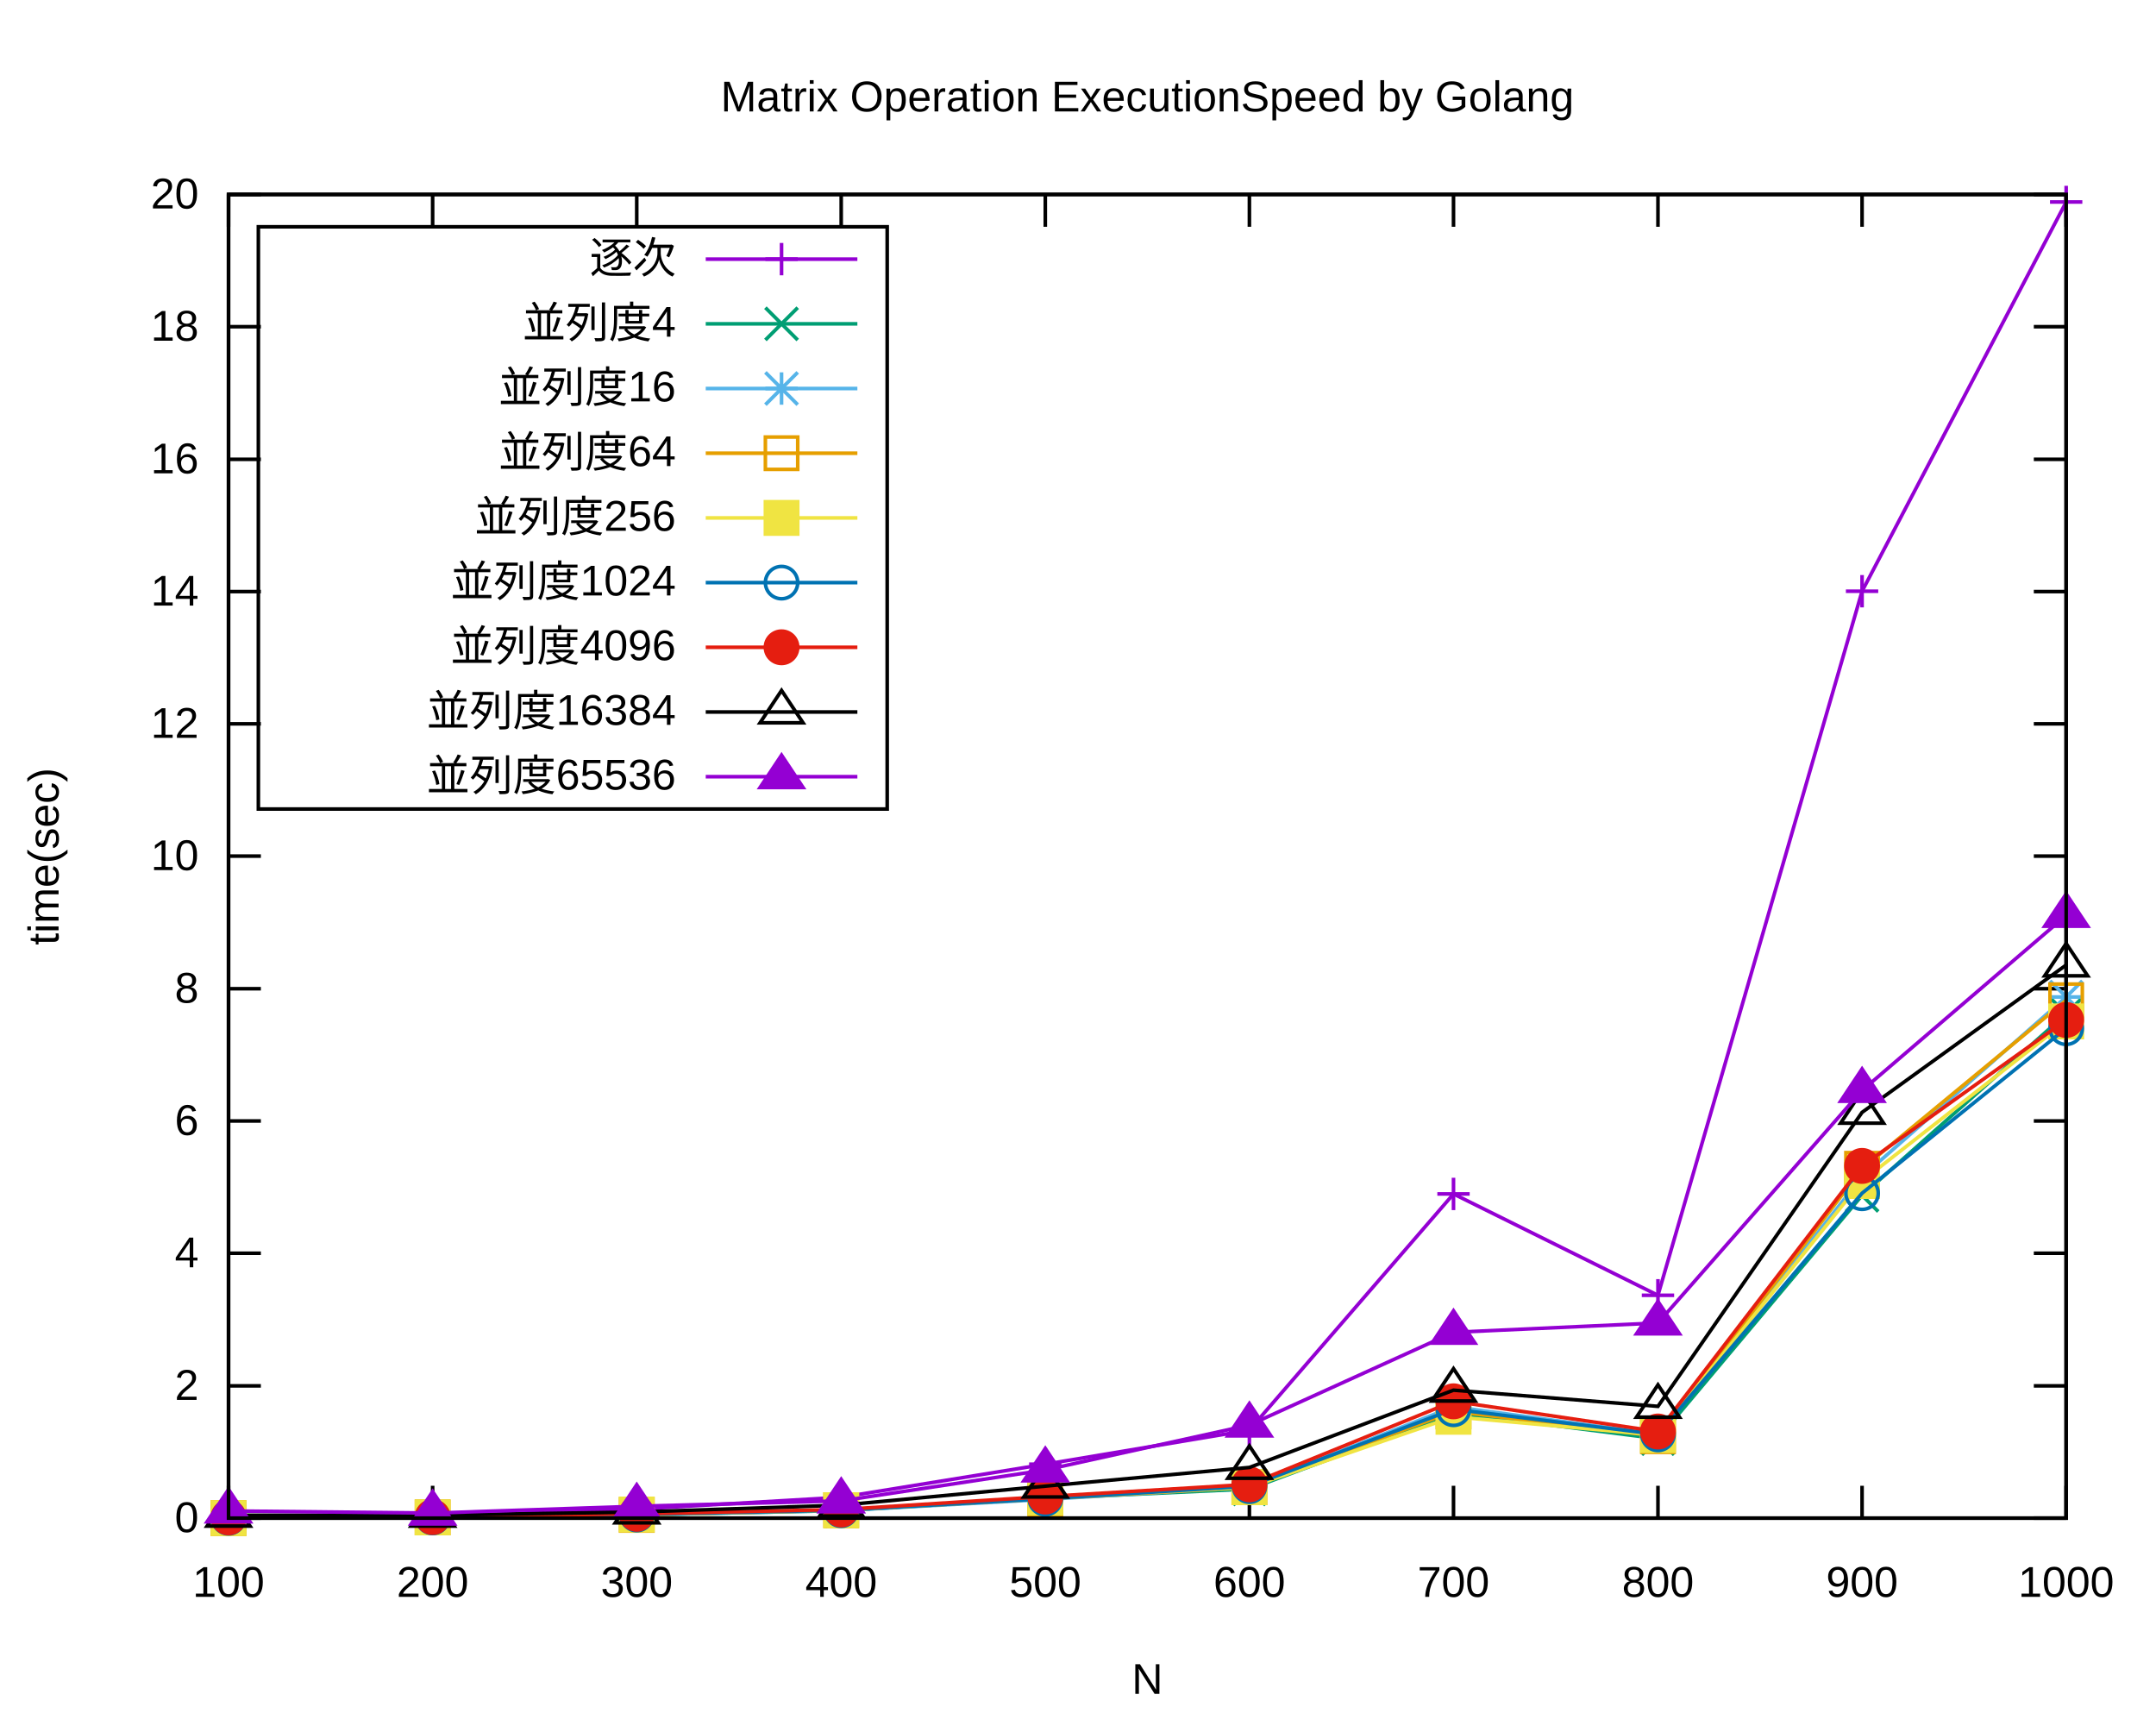
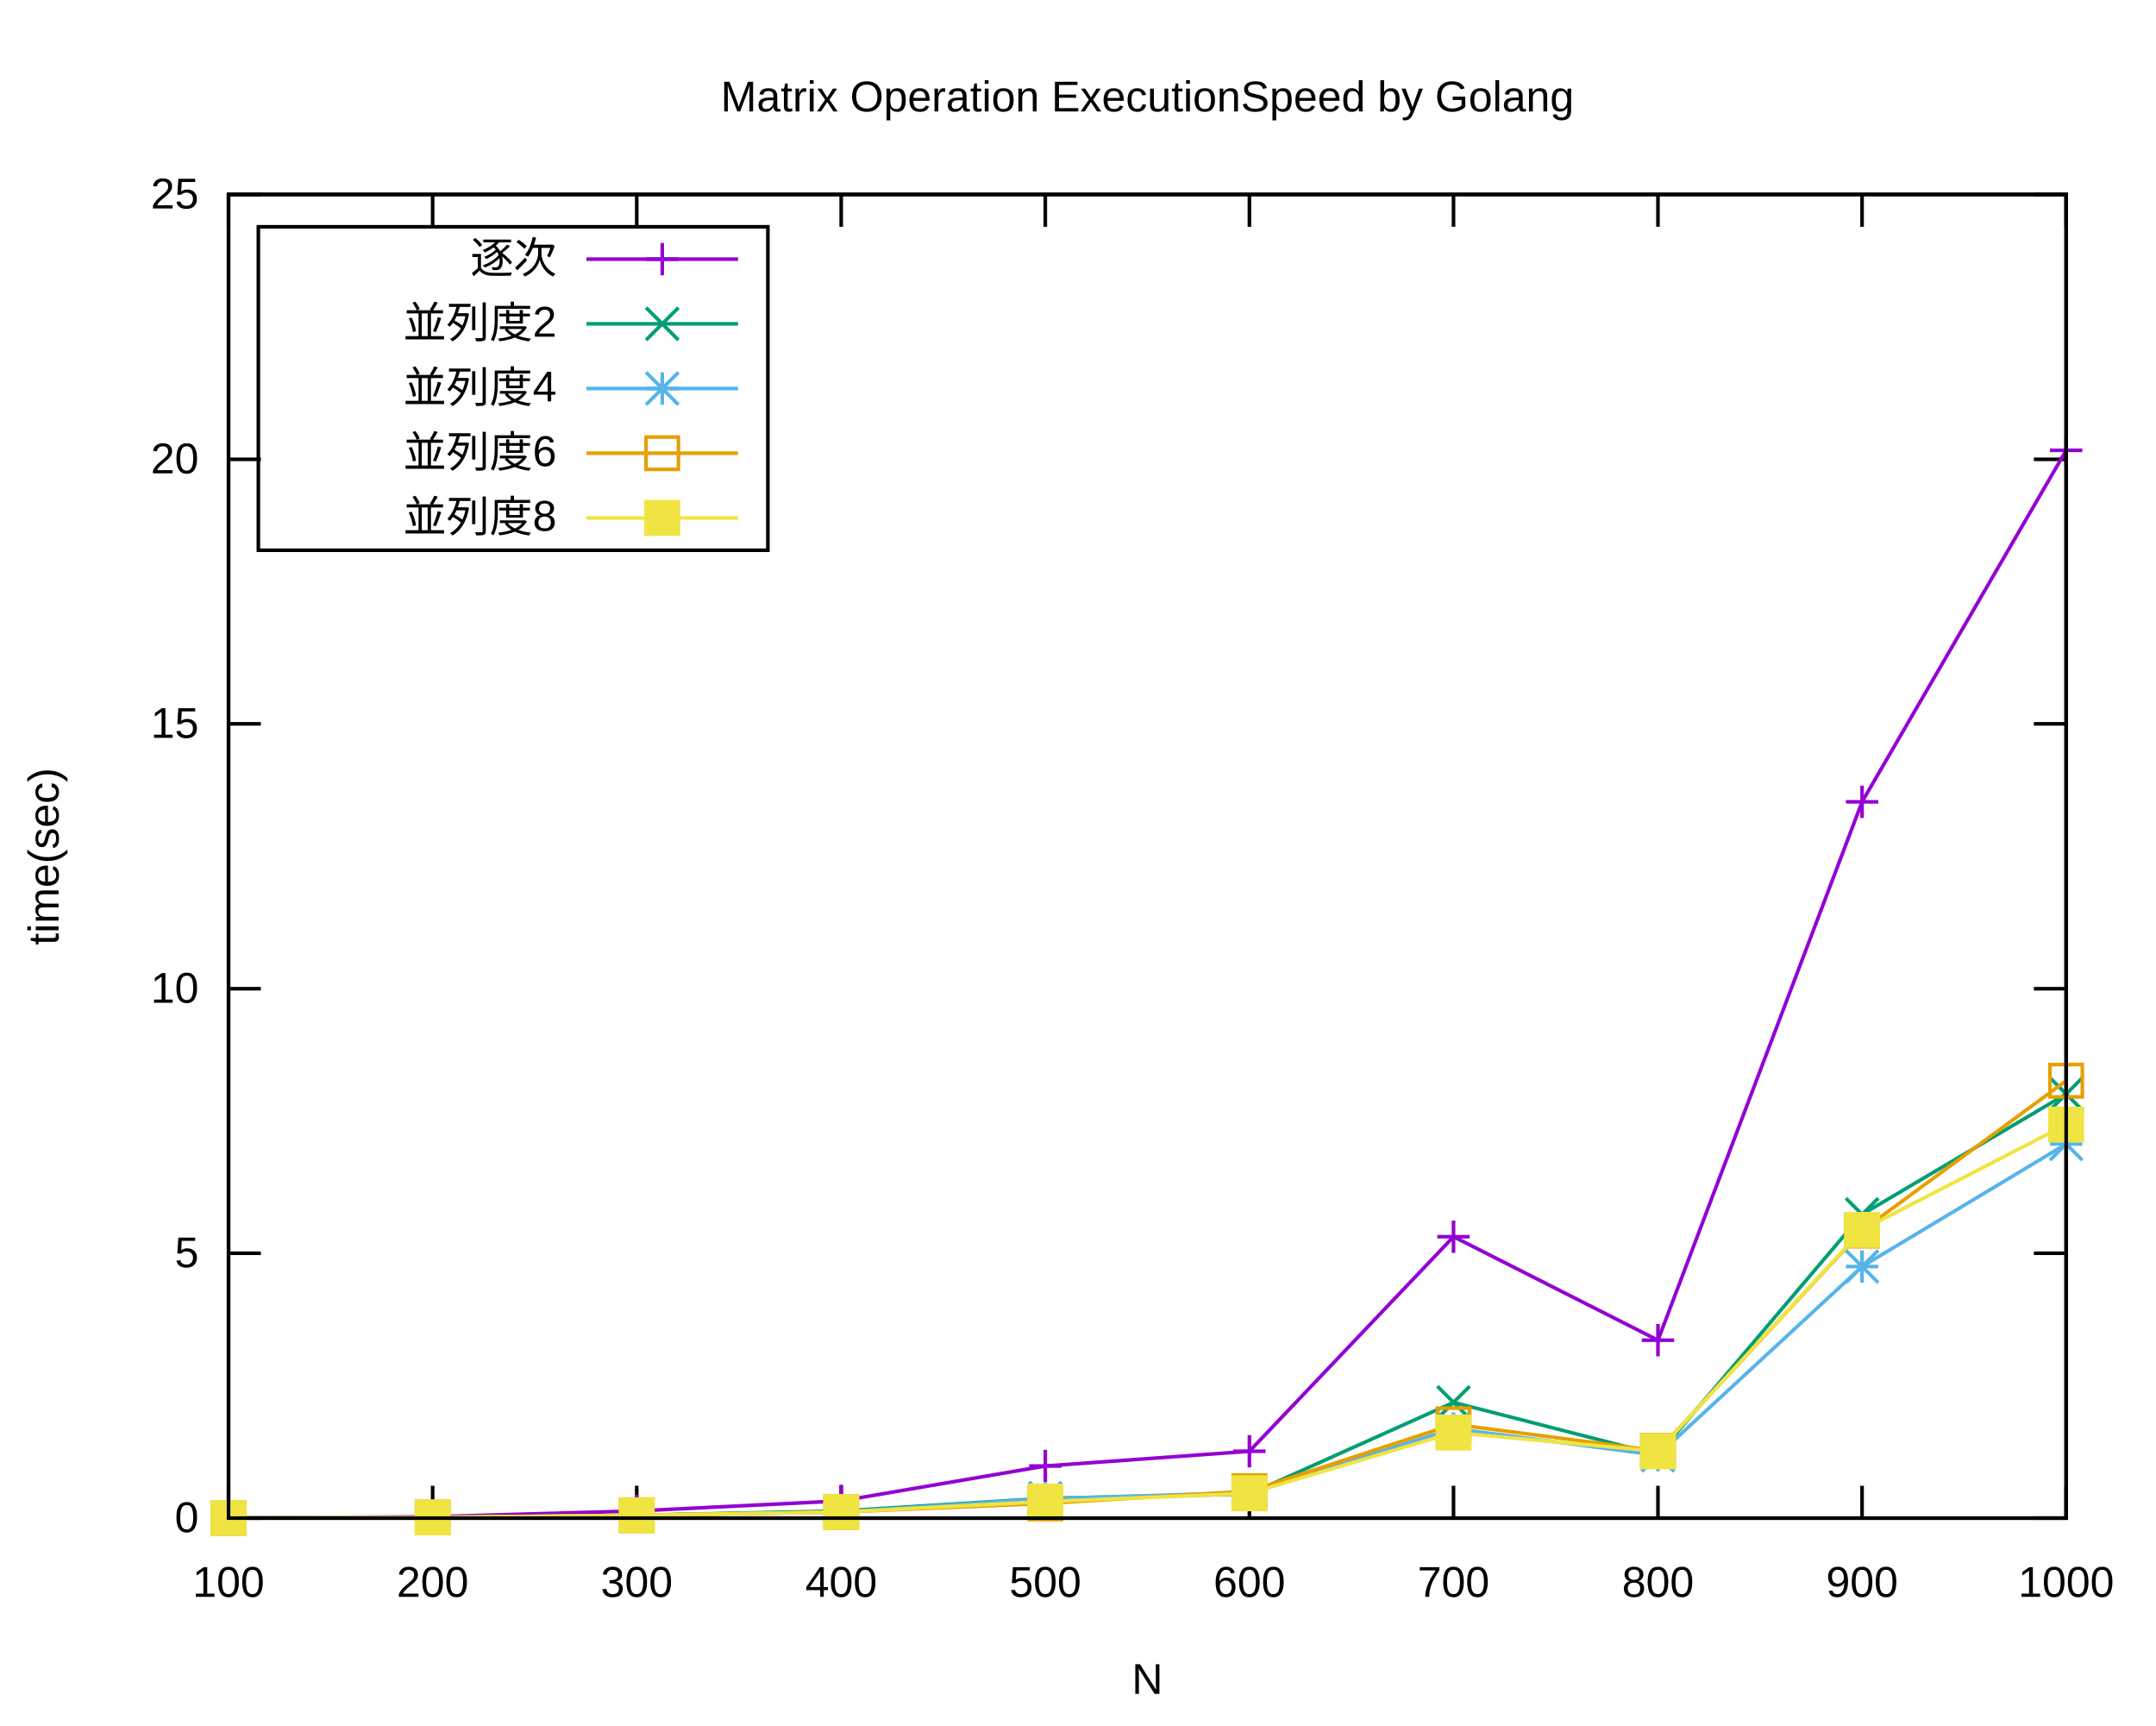
<svg xmlns="http://www.w3.org/2000/svg" xmlns:xlink="http://www.w3.org/1999/xlink" width="600" height="480" viewBox="0 0 600 480">
  <g id="gnuplot_canvas">
    <rect x="0" y="0" width="600" height="480" fill="none" />
    <defs>
      <circle id="gpDot" r="0.5" stroke-width="0.5" />
      <path id="gpPt0" stroke-width="0.222" stroke="currentColor" d="M-1,0 h2 M0,-1 v2" />
      <path id="gpPt1" stroke-width="0.222" stroke="currentColor" d="M-1,-1 L1,1 M1,-1 L-1,1" />
      <path id="gpPt2" stroke-width="0.222" stroke="currentColor" d="M-1,0 L1,0 M0,-1 L0,1 M-1,-1 L1,1 M-1,1 L1,-1" />
      <rect id="gpPt3" stroke-width="0.222" stroke="currentColor" x="-1" y="-1" width="2" height="2" />
      <rect id="gpPt4" stroke-width="0.222" stroke="currentColor" fill="currentColor" x="-1" y="-1" width="2" height="2" />
      <circle id="gpPt5" stroke-width="0.222" stroke="currentColor" cx="0" cy="0" r="1" />
      <use xlink:href="#gpPt5" id="gpPt6" fill="currentColor" stroke="none" />
      <path id="gpPt7" stroke-width="0.222" stroke="currentColor" d="M0,-1.33 L-1.33,0.67 L1.33,0.67 z" />
      <use xlink:href="#gpPt7" id="gpPt8" fill="currentColor" stroke="none" />
      <use xlink:href="#gpPt7" id="gpPt9" stroke="currentColor" transform="rotate(180)" />
      <use xlink:href="#gpPt9" id="gpPt10" fill="currentColor" stroke="none" />
      <use xlink:href="#gpPt3" id="gpPt11" stroke="currentColor" transform="rotate(45)" />
      <use xlink:href="#gpPt11" id="gpPt12" fill="currentColor" stroke="none" />
      <path id="gpPt13" stroke-width="0.222" stroke="currentColor" d="M0,1.330 L1.265,0.411 L0.782,-1.067 L-0.782,-1.076 L-1.265,0.411 z" />
      <use xlink:href="#gpPt13" id="gpPt14" fill="currentColor" stroke="none" />
      <filter id="textbox" filterUnits="objectBoundingBox" x="0" y="0" height="1" width="1">
        <feFlood flood-color="white" flood-opacity="1" result="bgnd" />
        <feComposite in="SourceGraphic" in2="bgnd" operator="atop" />
      </filter>
      <filter id="greybox" filterUnits="objectBoundingBox" x="0" y="0" height="1" width="1">
        <feFlood flood-color="lightgrey" flood-opacity="1" result="grey" />
        <feComposite in="SourceGraphic" in2="grey" operator="atop" />
      </filter>
    </defs>
    <g fill="none" color="white" stroke="currentColor" stroke-width="1.00" stroke-linecap="butt" stroke-linejoin="miter">
</g>
    <g fill="none" color="black" stroke="currentColor" stroke-width="1.00" stroke-linecap="butt" stroke-linejoin="miter">
      <path stroke="black" d="M63.6,422.4 L72.6,422.4 M575.0,422.4 L566.0,422.4  " />
      <g transform="translate(55.3,426.3)" stroke="none" fill="black" font-family="Arial" font-size="12.00" text-anchor="end">
        <text>
          <tspan font-family="Arial"> 0</tspan>
        </text>
      </g>
    </g>
    <g fill="none" color="black" stroke="currentColor" stroke-width="1.00" stroke-linecap="butt" stroke-linejoin="miter">
-       <path stroke="black" d="M63.6,385.6 L72.6,385.6 M575.0,385.6 L566.0,385.6  " />
-       <g transform="translate(55.3,389.5)" stroke="none" fill="black" font-family="Arial" font-size="12.00" text-anchor="end">
-         <text>
-           <tspan font-family="Arial"> 2</tspan>
-         </text>
-       </g>
-     </g>
-     <g fill="none" color="black" stroke="currentColor" stroke-width="1.00" stroke-linecap="butt" stroke-linejoin="miter">
      <path stroke="black" d="M63.6,348.7 L72.6,348.7 M575.0,348.7 L566.0,348.7  " />
      <g transform="translate(55.3,352.6)" stroke="none" fill="black" font-family="Arial" font-size="12.00" text-anchor="end">
        <text>
-           <tspan font-family="Arial"> 4</tspan>
-         </text>
-       </g>
-     </g>
-     <g fill="none" color="black" stroke="currentColor" stroke-width="1.00" stroke-linecap="butt" stroke-linejoin="miter">
-       <path stroke="black" d="M63.6,311.9 L72.6,311.9 M575.0,311.9 L566.0,311.9  " />
-       <g transform="translate(55.3,315.8)" stroke="none" fill="black" font-family="Arial" font-size="12.00" text-anchor="end">
-         <text>
-           <tspan font-family="Arial"> 6</tspan>
+           <tspan font-family="Arial"> 5</tspan>
        </text>
      </g>
    </g>
    <g fill="none" color="black" stroke="currentColor" stroke-width="1.00" stroke-linecap="butt" stroke-linejoin="miter">
      <path stroke="black" d="M63.6,275.1 L72.6,275.1 M575.0,275.1 L566.0,275.1  " />
      <g transform="translate(55.3,279.0)" stroke="none" fill="black" font-family="Arial" font-size="12.00" text-anchor="end">
        <text>
-           <tspan font-family="Arial"> 8</tspan>
-         </text>
-       </g>
-     </g>
-     <g fill="none" color="black" stroke="currentColor" stroke-width="1.00" stroke-linecap="butt" stroke-linejoin="miter">
-       <path stroke="black" d="M63.6,238.2 L72.6,238.2 M575.0,238.2 L566.0,238.2  " />
-       <g transform="translate(55.3,242.1)" stroke="none" fill="black" font-family="Arial" font-size="12.00" text-anchor="end">
-         <text>
          <tspan font-family="Arial"> 10</tspan>
        </text>
      </g>
    </g>
    <g fill="none" color="black" stroke="currentColor" stroke-width="1.00" stroke-linecap="butt" stroke-linejoin="miter">
      <path stroke="black" d="M63.6,201.4 L72.6,201.4 M575.0,201.4 L566.0,201.4  " />
      <g transform="translate(55.3,205.3)" stroke="none" fill="black" font-family="Arial" font-size="12.00" text-anchor="end">
        <text>
-           <tspan font-family="Arial"> 12</tspan>
-         </text>
-       </g>
-     </g>
-     <g fill="none" color="black" stroke="currentColor" stroke-width="1.00" stroke-linecap="butt" stroke-linejoin="miter">
-       <path stroke="black" d="M63.6,164.6 L72.6,164.6 M575.0,164.6 L566.0,164.6  " />
-       <g transform="translate(55.3,168.5)" stroke="none" fill="black" font-family="Arial" font-size="12.00" text-anchor="end">
-         <text>
-           <tspan font-family="Arial"> 14</tspan>
+           <tspan font-family="Arial"> 15</tspan>
        </text>
      </g>
    </g>
    <g fill="none" color="black" stroke="currentColor" stroke-width="1.00" stroke-linecap="butt" stroke-linejoin="miter">
      <path stroke="black" d="M63.6,127.8 L72.6,127.8 M575.0,127.8 L566.0,127.8  " />
      <g transform="translate(55.3,131.7)" stroke="none" fill="black" font-family="Arial" font-size="12.00" text-anchor="end">
        <text>
-           <tspan font-family="Arial"> 16</tspan>
-         </text>
-       </g>
-     </g>
-     <g fill="none" color="black" stroke="currentColor" stroke-width="1.00" stroke-linecap="butt" stroke-linejoin="miter">
-       <path stroke="black" d="M63.6,90.9 L72.6,90.9 M575.0,90.9 L566.0,90.9  " />
-       <g transform="translate(55.3,94.8)" stroke="none" fill="black" font-family="Arial" font-size="12.00" text-anchor="end">
-         <text>
-           <tspan font-family="Arial"> 18</tspan>
+           <tspan font-family="Arial"> 20</tspan>
        </text>
      </g>
    </g>
    <g fill="none" color="black" stroke="currentColor" stroke-width="1.00" stroke-linecap="butt" stroke-linejoin="miter">
      <path stroke="black" d="M63.6,54.1 L72.6,54.1 M575.0,54.1 L566.0,54.1  " />
      <g transform="translate(55.3,58.0)" stroke="none" fill="black" font-family="Arial" font-size="12.00" text-anchor="end">
        <text>
-           <tspan font-family="Arial"> 20</tspan>
+           <tspan font-family="Arial"> 25</tspan>
        </text>
      </g>
    </g>
    <g fill="none" color="black" stroke="currentColor" stroke-width="1.00" stroke-linecap="butt" stroke-linejoin="miter">
      <path stroke="black" d="M63.6,422.4 L63.6,413.4 M63.6,54.1 L63.6,63.1  " />
      <g transform="translate(63.6,444.3)" stroke="none" fill="black" font-family="Arial" font-size="12.00" text-anchor="middle">
        <text>
          <tspan font-family="Arial"> 100</tspan>
        </text>
      </g>
    </g>
    <g fill="none" color="black" stroke="currentColor" stroke-width="1.00" stroke-linecap="butt" stroke-linejoin="miter">
      <path stroke="black" d="M120.4,422.4 L120.4,413.4 M120.4,54.1 L120.4,63.1  " />
      <g transform="translate(120.4,444.3)" stroke="none" fill="black" font-family="Arial" font-size="12.00" text-anchor="middle">
        <text>
          <tspan font-family="Arial"> 200</tspan>
        </text>
      </g>
    </g>
    <g fill="none" color="black" stroke="currentColor" stroke-width="1.00" stroke-linecap="butt" stroke-linejoin="miter">
      <path stroke="black" d="M177.2,422.4 L177.2,413.4 M177.2,54.1 L177.2,63.1  " />
      <g transform="translate(177.2,444.3)" stroke="none" fill="black" font-family="Arial" font-size="12.00" text-anchor="middle">
        <text>
          <tspan font-family="Arial"> 300</tspan>
        </text>
      </g>
    </g>
    <g fill="none" color="black" stroke="currentColor" stroke-width="1.00" stroke-linecap="butt" stroke-linejoin="miter">
      <path stroke="black" d="M234.1,422.4 L234.1,413.4 M234.1,54.1 L234.1,63.1  " />
      <g transform="translate(234.1,444.3)" stroke="none" fill="black" font-family="Arial" font-size="12.00" text-anchor="middle">
        <text>
          <tspan font-family="Arial"> 400</tspan>
        </text>
      </g>
    </g>
    <g fill="none" color="black" stroke="currentColor" stroke-width="1.00" stroke-linecap="butt" stroke-linejoin="miter">
      <path stroke="black" d="M290.9,422.4 L290.9,413.4 M290.9,54.1 L290.9,63.1  " />
      <g transform="translate(290.9,444.3)" stroke="none" fill="black" font-family="Arial" font-size="12.00" text-anchor="middle">
        <text>
          <tspan font-family="Arial"> 500</tspan>
        </text>
      </g>
    </g>
    <g fill="none" color="black" stroke="currentColor" stroke-width="1.00" stroke-linecap="butt" stroke-linejoin="miter">
      <path stroke="black" d="M347.7,422.4 L347.7,413.4 M347.7,54.1 L347.7,63.1  " />
      <g transform="translate(347.7,444.3)" stroke="none" fill="black" font-family="Arial" font-size="12.00" text-anchor="middle">
        <text>
          <tspan font-family="Arial"> 600</tspan>
        </text>
      </g>
    </g>
    <g fill="none" color="black" stroke="currentColor" stroke-width="1.00" stroke-linecap="butt" stroke-linejoin="miter">
      <path stroke="black" d="M404.5,422.4 L404.5,413.4 M404.5,54.1 L404.5,63.1  " />
      <g transform="translate(404.5,444.3)" stroke="none" fill="black" font-family="Arial" font-size="12.00" text-anchor="middle">
        <text>
          <tspan font-family="Arial"> 700</tspan>
        </text>
      </g>
    </g>
    <g fill="none" color="black" stroke="currentColor" stroke-width="1.00" stroke-linecap="butt" stroke-linejoin="miter">
      <path stroke="black" d="M461.4,422.4 L461.4,413.4 M461.4,54.1 L461.4,63.1  " />
      <g transform="translate(461.4,444.3)" stroke="none" fill="black" font-family="Arial" font-size="12.00" text-anchor="middle">
        <text>
          <tspan font-family="Arial"> 800</tspan>
        </text>
      </g>
    </g>
    <g fill="none" color="black" stroke="currentColor" stroke-width="1.00" stroke-linecap="butt" stroke-linejoin="miter">
      <path stroke="black" d="M518.2,422.4 L518.2,413.4 M518.2,54.1 L518.2,63.1  " />
      <g transform="translate(518.2,444.3)" stroke="none" fill="black" font-family="Arial" font-size="12.00" text-anchor="middle">
        <text>
          <tspan font-family="Arial"> 900</tspan>
        </text>
      </g>
    </g>
    <g fill="none" color="black" stroke="currentColor" stroke-width="1.00" stroke-linecap="butt" stroke-linejoin="miter">
      <path stroke="black" d="M575.0,422.4 L575.0,413.4 M575.0,54.1 L575.0,63.1  " />
      <g transform="translate(575.0,444.3)" stroke="none" fill="black" font-family="Arial" font-size="12.00" text-anchor="middle">
        <text>
          <tspan font-family="Arial"> 1000</tspan>
        </text>
      </g>
    </g>
    <g fill="none" color="black" stroke="currentColor" stroke-width="1.00" stroke-linecap="butt" stroke-linejoin="miter">
</g>
    <g fill="none" color="black" stroke="currentColor" stroke-width="1.00" stroke-linecap="butt" stroke-linejoin="miter">
      <path stroke="black" d="M63.6,54.1 L63.6,422.4 L575.0,422.4 L575.0,54.1 L63.6,54.1 Z  " />
    </g>
    <g fill="none" color="black" stroke="currentColor" stroke-width="1.00" stroke-linecap="butt" stroke-linejoin="miter">
      <g transform="translate(16.3,238.3) rotate(270)" stroke="none" fill="black" font-family="Arial" font-size="12.00" text-anchor="middle">
        <text>
          <tspan font-family="Arial">time(sec)</tspan>
        </text>
      </g>
    </g>
    <g fill="none" color="black" stroke="currentColor" stroke-width="1.00" stroke-linecap="butt" stroke-linejoin="miter">
      <g transform="translate(319.3,471.3)" stroke="none" fill="black" font-family="Arial" font-size="12.00" text-anchor="middle">
        <text>
          <tspan font-family="Arial">N</tspan>
        </text>
      </g>
    </g>
    <g fill="none" color="black" stroke="currentColor" stroke-width="1.00" stroke-linecap="butt" stroke-linejoin="miter">
      <g transform="translate(319.3,31.0)" stroke="none" fill="black" font-family="Arial" font-size="12.00" text-anchor="middle">
        <text>
          <tspan font-family="Arial">Matrix Operation ExecutionSpeed by Golang</tspan>
        </text>
      </g>
    </g>
    <g fill="none" color="black" stroke="currentColor" stroke-width="1.00" stroke-linecap="butt" stroke-linejoin="miter">
-       <path stroke="black" d="M71.9,225.1 L71.9,63.1 L246.9,63.1 L246.9,225.1 L71.9,225.1 Z  " />
+       <path stroke="black" d="M71.9,153.1 L71.9,63.1 L213.7,63.1 L213.7,153.1 L71.9,153.1 Z  " />
    </g>
    <g id="gnuplot_plot_1">
      <g fill="none" color="black" stroke="currentColor" stroke-width="1.00" stroke-linecap="butt" stroke-linejoin="miter">
-         <g transform="translate(188.1,76.0)" stroke="none" fill="black" font-family="Arial" font-size="12.00" text-anchor="end">
+         <g transform="translate(154.9,76.0)" stroke="none" fill="black" font-family="Arial" font-size="12.00" text-anchor="end">
          <text>
            <tspan font-family="Arial">逐次</tspan>
          </text>
        </g>
      </g>
      <g fill="none" color="black" stroke="currentColor" stroke-width="1.00" stroke-linecap="butt" stroke-linejoin="miter">
-         <path stroke="rgb(148,   0, 211)" d="M196.4,72.1 L238.6,72.1 M63.6,422.3 L120.4,421.9 L177.2,419.9 L234.1,416.6 L290.9,407.4 L347.7,397.9   L404.5,332.2 L461.4,360.4 L518.2,164.5 L575.0,56.2  " />
-         <use xlink:href="#gpPt0" transform="translate(63.6,422.3) scale(4.50)" color="rgb(148,   0, 211)" />
-         <use xlink:href="#gpPt0" transform="translate(120.4,421.9) scale(4.50)" color="rgb(148,   0, 211)" />
-         <use xlink:href="#gpPt0" transform="translate(177.2,419.9) scale(4.50)" color="rgb(148,   0, 211)" />
-         <use xlink:href="#gpPt0" transform="translate(234.1,416.6) scale(4.50)" color="rgb(148,   0, 211)" />
-         <use xlink:href="#gpPt0" transform="translate(290.9,407.4) scale(4.50)" color="rgb(148,   0, 211)" />
-         <use xlink:href="#gpPt0" transform="translate(347.7,397.9) scale(4.50)" color="rgb(148,   0, 211)" />
-         <use xlink:href="#gpPt0" transform="translate(404.5,332.2) scale(4.50)" color="rgb(148,   0, 211)" />
-         <use xlink:href="#gpPt0" transform="translate(461.4,360.4) scale(4.50)" color="rgb(148,   0, 211)" />
-         <use xlink:href="#gpPt0" transform="translate(518.2,164.5) scale(4.50)" color="rgb(148,   0, 211)" />
-         <use xlink:href="#gpPt0" transform="translate(575.0,56.2) scale(4.50)" color="rgb(148,   0, 211)" />
-         <use xlink:href="#gpPt0" transform="translate(217.5,72.1) scale(4.50)" color="rgb(148,   0, 211)" />
+         <path stroke="rgb(148,   0, 211)" d="M163.2,72.1 L205.4,72.1 M63.6,422.4 L120.4,422.0 L177.2,420.4 L234.1,417.6 L290.9,407.9 L347.7,403.8   L404.5,344.1 L461.4,372.9 L518.2,223.1 L575.0,125.3  " />
+         <use xlink:href="#gpPt0" transform="translate(63.6,422.4) scale(4.50)" color="rgb(148,   0, 211)" />
+         <use xlink:href="#gpPt0" transform="translate(120.4,422.0) scale(4.50)" color="rgb(148,   0, 211)" />
+         <use xlink:href="#gpPt0" transform="translate(177.2,420.4) scale(4.50)" color="rgb(148,   0, 211)" />
+         <use xlink:href="#gpPt0" transform="translate(234.1,417.6) scale(4.50)" color="rgb(148,   0, 211)" />
+         <use xlink:href="#gpPt0" transform="translate(290.9,407.9) scale(4.50)" color="rgb(148,   0, 211)" />
+         <use xlink:href="#gpPt0" transform="translate(347.7,403.8) scale(4.50)" color="rgb(148,   0, 211)" />
+         <use xlink:href="#gpPt0" transform="translate(404.5,344.1) scale(4.50)" color="rgb(148,   0, 211)" />
+         <use xlink:href="#gpPt0" transform="translate(461.4,372.9) scale(4.50)" color="rgb(148,   0, 211)" />
+         <use xlink:href="#gpPt0" transform="translate(518.2,223.1) scale(4.50)" color="rgb(148,   0, 211)" />
+         <use xlink:href="#gpPt0" transform="translate(575.0,125.3) scale(4.50)" color="rgb(148,   0, 211)" />
+         <use xlink:href="#gpPt0" transform="translate(184.3,72.1) scale(4.50)" color="rgb(148,   0, 211)" />
      </g>
    </g>
    <g id="gnuplot_plot_2">
      <g fill="none" color="black" stroke="currentColor" stroke-width="1.00" stroke-linecap="butt" stroke-linejoin="miter">
-         <g transform="translate(188.1,94.0)" stroke="none" fill="black" font-family="Arial" font-size="12.00" text-anchor="end">
-           <text>
-             <tspan font-family="Arial">並列度4</tspan>
-           </text>
-         </g>
-       </g>
-       <g fill="none" color="black" stroke="currentColor" stroke-width="1.00" stroke-linecap="butt" stroke-linejoin="miter">
-         <path stroke="rgb(  0, 158, 115)" d="M196.4,90.1 L238.6,90.1 M63.6,422.4 L120.4,422.2 L177.2,421.5 L234.1,420.3 L290.9,416.9 L347.7,414.3   L404.5,393.1 L461.4,400.3 L518.2,332.6 L575.0,282.1  " />
+         <g transform="translate(154.9,94.0)" stroke="none" fill="black" font-family="Arial" font-size="12.00" text-anchor="end">
+           <text>
+             <tspan font-family="Arial">並列度2</tspan>
+           </text>
+         </g>
+       </g>
+       <g fill="none" color="black" stroke="currentColor" stroke-width="1.00" stroke-linecap="butt" stroke-linejoin="miter">
+         <path stroke="rgb(  0, 158, 115)" d="M163.2,90.1 L205.4,90.1 M63.6,422.4 L120.4,422.2 L177.2,421.6 L234.1,420.4 L290.9,416.9 L347.7,415.7   L404.5,390.2 L461.4,404.8 L518.2,337.9 L575.0,304.4  " />
        <use xlink:href="#gpPt1" transform="translate(63.6,422.4) scale(4.50)" color="rgb(  0, 158, 115)" />
        <use xlink:href="#gpPt1" transform="translate(120.4,422.2) scale(4.50)" color="rgb(  0, 158, 115)" />
-         <use xlink:href="#gpPt1" transform="translate(177.2,421.5) scale(4.50)" color="rgb(  0, 158, 115)" />
-         <use xlink:href="#gpPt1" transform="translate(234.1,420.3) scale(4.50)" color="rgb(  0, 158, 115)" />
+         <use xlink:href="#gpPt1" transform="translate(177.2,421.6) scale(4.50)" color="rgb(  0, 158, 115)" />
+         <use xlink:href="#gpPt1" transform="translate(234.1,420.4) scale(4.50)" color="rgb(  0, 158, 115)" />
        <use xlink:href="#gpPt1" transform="translate(290.9,416.9) scale(4.50)" color="rgb(  0, 158, 115)" />
-         <use xlink:href="#gpPt1" transform="translate(347.7,414.3) scale(4.50)" color="rgb(  0, 158, 115)" />
-         <use xlink:href="#gpPt1" transform="translate(404.5,393.1) scale(4.50)" color="rgb(  0, 158, 115)" />
-         <use xlink:href="#gpPt1" transform="translate(461.4,400.3) scale(4.50)" color="rgb(  0, 158, 115)" />
-         <use xlink:href="#gpPt1" transform="translate(518.2,332.6) scale(4.50)" color="rgb(  0, 158, 115)" />
-         <use xlink:href="#gpPt1" transform="translate(575.0,282.1) scale(4.50)" color="rgb(  0, 158, 115)" />
-         <use xlink:href="#gpPt1" transform="translate(217.5,90.1) scale(4.50)" color="rgb(  0, 158, 115)" />
+         <use xlink:href="#gpPt1" transform="translate(347.7,415.7) scale(4.50)" color="rgb(  0, 158, 115)" />
+         <use xlink:href="#gpPt1" transform="translate(404.5,390.2) scale(4.50)" color="rgb(  0, 158, 115)" />
+         <use xlink:href="#gpPt1" transform="translate(461.4,404.8) scale(4.50)" color="rgb(  0, 158, 115)" />
+         <use xlink:href="#gpPt1" transform="translate(518.2,337.9) scale(4.50)" color="rgb(  0, 158, 115)" />
+         <use xlink:href="#gpPt1" transform="translate(575.0,304.4) scale(4.50)" color="rgb(  0, 158, 115)" />
+         <use xlink:href="#gpPt1" transform="translate(184.3,90.1) scale(4.50)" color="rgb(  0, 158, 115)" />
      </g>
    </g>
    <g id="gnuplot_plot_3">
      <g fill="none" color="black" stroke="currentColor" stroke-width="1.00" stroke-linecap="butt" stroke-linejoin="miter">
-         <g transform="translate(188.1,112.0)" stroke="none" fill="black" font-family="Arial" font-size="12.00" text-anchor="end">
-           <text>
-             <tspan font-family="Arial">並列度16</tspan>
-           </text>
-         </g>
-       </g>
-       <g fill="none" color="black" stroke="currentColor" stroke-width="1.00" stroke-linecap="butt" stroke-linejoin="miter">
-         <path stroke="rgb( 86, 180, 233)" d="M196.4,108.1 L238.6,108.1 M63.6,422.4 L120.4,422.2 L177.2,421.5 L234.1,420.3 L290.9,417.2 L347.7,413.7   L404.5,391.4 L461.4,399.1 L518.2,327.4 L575.0,277.4  " />
+         <g transform="translate(154.9,112.0)" stroke="none" fill="black" font-family="Arial" font-size="12.00" text-anchor="end">
+           <text>
+             <tspan font-family="Arial">並列度4</tspan>
+           </text>
+         </g>
+       </g>
+       <g fill="none" color="black" stroke="currentColor" stroke-width="1.00" stroke-linecap="butt" stroke-linejoin="miter">
+         <path stroke="rgb( 86, 180, 233)" d="M163.2,108.1 L205.4,108.1 M63.6,422.4 L120.4,422.2 L177.2,421.6 L234.1,420.7 L290.9,417.0 L347.7,415.3   L404.5,397.5 L461.4,404.9 L518.2,352.4 L575.0,318.3  " />
        <use xlink:href="#gpPt2" transform="translate(63.6,422.4) scale(4.50)" color="rgb( 86, 180, 233)" />
        <use xlink:href="#gpPt2" transform="translate(120.4,422.2) scale(4.50)" color="rgb( 86, 180, 233)" />
-         <use xlink:href="#gpPt2" transform="translate(177.2,421.5) scale(4.50)" color="rgb( 86, 180, 233)" />
-         <use xlink:href="#gpPt2" transform="translate(234.1,420.3) scale(4.50)" color="rgb( 86, 180, 233)" />
-         <use xlink:href="#gpPt2" transform="translate(290.9,417.2) scale(4.50)" color="rgb( 86, 180, 233)" />
-         <use xlink:href="#gpPt2" transform="translate(347.7,413.7) scale(4.50)" color="rgb( 86, 180, 233)" />
-         <use xlink:href="#gpPt2" transform="translate(404.5,391.4) scale(4.50)" color="rgb( 86, 180, 233)" />
-         <use xlink:href="#gpPt2" transform="translate(461.4,399.1) scale(4.50)" color="rgb( 86, 180, 233)" />
-         <use xlink:href="#gpPt2" transform="translate(518.2,327.4) scale(4.50)" color="rgb( 86, 180, 233)" />
-         <use xlink:href="#gpPt2" transform="translate(575.0,277.4) scale(4.50)" color="rgb( 86, 180, 233)" />
-         <use xlink:href="#gpPt2" transform="translate(217.5,108.1) scale(4.50)" color="rgb( 86, 180, 233)" />
+         <use xlink:href="#gpPt2" transform="translate(177.2,421.6) scale(4.50)" color="rgb( 86, 180, 233)" />
+         <use xlink:href="#gpPt2" transform="translate(234.1,420.7) scale(4.50)" color="rgb( 86, 180, 233)" />
+         <use xlink:href="#gpPt2" transform="translate(290.9,417.0) scale(4.50)" color="rgb( 86, 180, 233)" />
+         <use xlink:href="#gpPt2" transform="translate(347.7,415.3) scale(4.50)" color="rgb( 86, 180, 233)" />
+         <use xlink:href="#gpPt2" transform="translate(404.5,397.5) scale(4.50)" color="rgb( 86, 180, 233)" />
+         <use xlink:href="#gpPt2" transform="translate(461.4,404.9) scale(4.50)" color="rgb( 86, 180, 233)" />
+         <use xlink:href="#gpPt2" transform="translate(518.2,352.4) scale(4.50)" color="rgb( 86, 180, 233)" />
+         <use xlink:href="#gpPt2" transform="translate(575.0,318.3) scale(4.50)" color="rgb( 86, 180, 233)" />
+         <use xlink:href="#gpPt2" transform="translate(184.3,108.1) scale(4.50)" color="rgb( 86, 180, 233)" />
      </g>
    </g>
    <g id="gnuplot_plot_4">
      <g fill="none" color="black" stroke="currentColor" stroke-width="1.00" stroke-linecap="butt" stroke-linejoin="miter">
-         <g transform="translate(188.1,130.0)" stroke="none" fill="black" font-family="Arial" font-size="12.00" text-anchor="end">
-           <text>
-             <tspan font-family="Arial">並列度64</tspan>
-           </text>
-         </g>
-       </g>
-       <g fill="none" color="black" stroke="currentColor" stroke-width="1.00" stroke-linecap="butt" stroke-linejoin="miter">
-         <path stroke="rgb(230, 159,   0)" d="M196.4,126.1 L238.6,126.1 M63.6,422.4 L120.4,422.2 L177.2,421.5 L234.1,420.2 L290.9,417.0 L347.7,413.8   L404.5,392.7 L461.4,399.6 L518.2,325.2 L575.0,278.3  " />
+         <g transform="translate(154.9,130.0)" stroke="none" fill="black" font-family="Arial" font-size="12.00" text-anchor="end">
+           <text>
+             <tspan font-family="Arial">並列度6</tspan>
+           </text>
+         </g>
+       </g>
+       <g fill="none" color="black" stroke="currentColor" stroke-width="1.00" stroke-linecap="butt" stroke-linejoin="miter">
+         <path stroke="rgb(230, 159,   0)" d="M163.2,126.1 L205.4,126.1 M63.6,422.4 L120.4,422.2 L177.2,421.6 L234.1,420.7 L290.9,418.3 L347.7,414.9   L404.5,396.3 L461.4,403.7 L518.2,342.4 L575.0,300.7  " />
        <use xlink:href="#gpPt3" transform="translate(63.6,422.4) scale(4.50)" color="rgb(230, 159,   0)" />
        <use xlink:href="#gpPt3" transform="translate(120.4,422.2) scale(4.50)" color="rgb(230, 159,   0)" />
-         <use xlink:href="#gpPt3" transform="translate(177.2,421.5) scale(4.50)" color="rgb(230, 159,   0)" />
-         <use xlink:href="#gpPt3" transform="translate(234.1,420.2) scale(4.50)" color="rgb(230, 159,   0)" />
-         <use xlink:href="#gpPt3" transform="translate(290.9,417.0) scale(4.50)" color="rgb(230, 159,   0)" />
-         <use xlink:href="#gpPt3" transform="translate(347.7,413.8) scale(4.50)" color="rgb(230, 159,   0)" />
-         <use xlink:href="#gpPt3" transform="translate(404.5,392.7) scale(4.50)" color="rgb(230, 159,   0)" />
-         <use xlink:href="#gpPt3" transform="translate(461.4,399.6) scale(4.50)" color="rgb(230, 159,   0)" />
-         <use xlink:href="#gpPt3" transform="translate(518.2,325.2) scale(4.50)" color="rgb(230, 159,   0)" />
-         <use xlink:href="#gpPt3" transform="translate(575.0,278.3) scale(4.50)" color="rgb(230, 159,   0)" />
-         <use xlink:href="#gpPt3" transform="translate(217.5,126.1) scale(4.50)" color="rgb(230, 159,   0)" />
+         <use xlink:href="#gpPt3" transform="translate(177.2,421.6) scale(4.50)" color="rgb(230, 159,   0)" />
+         <use xlink:href="#gpPt3" transform="translate(234.1,420.7) scale(4.50)" color="rgb(230, 159,   0)" />
+         <use xlink:href="#gpPt3" transform="translate(290.9,418.3) scale(4.50)" color="rgb(230, 159,   0)" />
+         <use xlink:href="#gpPt3" transform="translate(347.7,414.9) scale(4.50)" color="rgb(230, 159,   0)" />
+         <use xlink:href="#gpPt3" transform="translate(404.5,396.3) scale(4.50)" color="rgb(230, 159,   0)" />
+         <use xlink:href="#gpPt3" transform="translate(461.4,403.7) scale(4.50)" color="rgb(230, 159,   0)" />
+         <use xlink:href="#gpPt3" transform="translate(518.2,342.4) scale(4.50)" color="rgb(230, 159,   0)" />
+         <use xlink:href="#gpPt3" transform="translate(575.0,300.7) scale(4.50)" color="rgb(230, 159,   0)" />
+         <use xlink:href="#gpPt3" transform="translate(184.3,126.1) scale(4.50)" color="rgb(230, 159,   0)" />
      </g>
    </g>
    <g id="gnuplot_plot_5">
      <g fill="none" color="black" stroke="currentColor" stroke-width="1.00" stroke-linecap="butt" stroke-linejoin="miter">
-         <g transform="translate(188.1,148.0)" stroke="none" fill="black" font-family="Arial" font-size="12.00" text-anchor="end">
-           <text>
-             <tspan font-family="Arial">並列度256</tspan>
-           </text>
-         </g>
-       </g>
-       <g fill="none" color="black" stroke="currentColor" stroke-width="1.00" stroke-linecap="butt" stroke-linejoin="miter">
-         <path stroke="rgb(240, 228,  66)" d="M196.4,144.1 L238.6,144.1 M63.6,422.4 L120.4,422.2 L177.2,421.4 L234.1,420.2 L290.9,416.7 L347.7,413.8   L404.5,394.2 L461.4,399.3 L518.2,328.6 L575.0,284.2  " />
+         <g transform="translate(154.9,148.0)" stroke="none" fill="black" font-family="Arial" font-size="12.00" text-anchor="end">
+           <text>
+             <tspan font-family="Arial">並列度8</tspan>
+           </text>
+         </g>
+       </g>
+       <g fill="none" color="black" stroke="currentColor" stroke-width="1.00" stroke-linecap="butt" stroke-linejoin="miter">
+         <path stroke="rgb(240, 228,  66)" d="M163.2,144.1 L205.4,144.1 M63.6,422.4 L120.4,422.2 L177.2,421.6 L234.1,420.7 L290.9,417.8 L347.7,415.5   L404.5,398.6 L461.4,403.8 L518.2,342.2 L575.0,312.9  " />
        <use xlink:href="#gpPt4" transform="translate(63.6,422.4) scale(4.50)" color="rgb(240, 228,  66)" />
        <use xlink:href="#gpPt4" transform="translate(120.4,422.2) scale(4.50)" color="rgb(240, 228,  66)" />
-         <use xlink:href="#gpPt4" transform="translate(177.2,421.4) scale(4.50)" color="rgb(240, 228,  66)" />
-         <use xlink:href="#gpPt4" transform="translate(234.1,420.2) scale(4.50)" color="rgb(240, 228,  66)" />
-         <use xlink:href="#gpPt4" transform="translate(290.9,416.7) scale(4.50)" color="rgb(240, 228,  66)" />
-         <use xlink:href="#gpPt4" transform="translate(347.7,413.8) scale(4.50)" color="rgb(240, 228,  66)" />
-         <use xlink:href="#gpPt4" transform="translate(404.5,394.2) scale(4.50)" color="rgb(240, 228,  66)" />
-         <use xlink:href="#gpPt4" transform="translate(461.4,399.3) scale(4.50)" color="rgb(240, 228,  66)" />
-         <use xlink:href="#gpPt4" transform="translate(518.2,328.6) scale(4.50)" color="rgb(240, 228,  66)" />
-         <use xlink:href="#gpPt4" transform="translate(575.0,284.2) scale(4.50)" color="rgb(240, 228,  66)" />
-         <use xlink:href="#gpPt4" transform="translate(217.5,144.1) scale(4.50)" color="rgb(240, 228,  66)" />
-       </g>
-     </g>
-     <g id="gnuplot_plot_6">
-       <g fill="none" color="black" stroke="currentColor" stroke-width="1.00" stroke-linecap="butt" stroke-linejoin="miter">
-         <g transform="translate(188.1,166.0)" stroke="none" fill="black" font-family="Arial" font-size="12.00" text-anchor="end">
-           <text>
-             <tspan font-family="Arial">並列度1024</tspan>
-           </text>
-         </g>
-       </g>
-       <g fill="none" color="black" stroke="currentColor" stroke-width="1.00" stroke-linecap="butt" stroke-linejoin="miter">
-         <path stroke="rgb(  0, 114, 178)" d="M196.4,162.1 L238.6,162.1 M63.6,422.3 L120.4,422.2 L177.2,421.4 L234.1,420.2 L290.9,417.0 L347.7,413.5   L404.5,392.1 L461.4,399.1 L518.2,332.0 L575.0,286.1  " />
-         <use xlink:href="#gpPt5" transform="translate(63.6,422.3) scale(4.50)" color="rgb(  0, 114, 178)" />
-         <use xlink:href="#gpPt5" transform="translate(120.4,422.2) scale(4.50)" color="rgb(  0, 114, 178)" />
-         <use xlink:href="#gpPt5" transform="translate(177.2,421.4) scale(4.50)" color="rgb(  0, 114, 178)" />
-         <use xlink:href="#gpPt5" transform="translate(234.1,420.2) scale(4.50)" color="rgb(  0, 114, 178)" />
-         <use xlink:href="#gpPt5" transform="translate(290.9,417.0) scale(4.50)" color="rgb(  0, 114, 178)" />
-         <use xlink:href="#gpPt5" transform="translate(347.7,413.5) scale(4.50)" color="rgb(  0, 114, 178)" />
-         <use xlink:href="#gpPt5" transform="translate(404.5,392.1) scale(4.50)" color="rgb(  0, 114, 178)" />
-         <use xlink:href="#gpPt5" transform="translate(461.4,399.1) scale(4.50)" color="rgb(  0, 114, 178)" />
-         <use xlink:href="#gpPt5" transform="translate(518.2,332.0) scale(4.50)" color="rgb(  0, 114, 178)" />
-         <use xlink:href="#gpPt5" transform="translate(575.0,286.1) scale(4.50)" color="rgb(  0, 114, 178)" />
-         <use xlink:href="#gpPt5" transform="translate(217.5,162.1) scale(4.50)" color="rgb(  0, 114, 178)" />
-       </g>
-     </g>
-     <g id="gnuplot_plot_7">
-       <g fill="none" color="black" stroke="currentColor" stroke-width="1.00" stroke-linecap="butt" stroke-linejoin="miter">
-         <g transform="translate(188.1,184.0)" stroke="none" fill="black" font-family="Arial" font-size="12.00" text-anchor="end">
-           <text>
-             <tspan font-family="Arial">並列度4096</tspan>
-           </text>
-         </g>
-       </g>
-       <g fill="none" color="black" stroke="currentColor" stroke-width="1.00" stroke-linecap="butt" stroke-linejoin="miter">
-         <path stroke="rgb(229,  30,  16)" d="M196.4,180.1 L238.6,180.1 M63.6,422.2 L120.4,422.1 L177.2,421.2 L234.1,420.0 L290.9,416.4 L347.7,413.0   L404.5,389.9 L461.4,398.3 L518.2,324.4 L575.0,283.8  " />
-         <use xlink:href="#gpPt6" transform="translate(63.6,422.2) scale(4.50)" color="rgb(229,  30,  16)" />
-         <use xlink:href="#gpPt6" transform="translate(120.4,422.1) scale(4.50)" color="rgb(229,  30,  16)" />
-         <use xlink:href="#gpPt6" transform="translate(177.2,421.2) scale(4.50)" color="rgb(229,  30,  16)" />
-         <use xlink:href="#gpPt6" transform="translate(234.1,420.0) scale(4.50)" color="rgb(229,  30,  16)" />
-         <use xlink:href="#gpPt6" transform="translate(290.9,416.4) scale(4.50)" color="rgb(229,  30,  16)" />
-         <use xlink:href="#gpPt6" transform="translate(347.7,413.0) scale(4.50)" color="rgb(229,  30,  16)" />
-         <use xlink:href="#gpPt6" transform="translate(404.5,389.9) scale(4.50)" color="rgb(229,  30,  16)" />
-         <use xlink:href="#gpPt6" transform="translate(461.4,398.3) scale(4.50)" color="rgb(229,  30,  16)" />
-         <use xlink:href="#gpPt6" transform="translate(518.2,324.4) scale(4.50)" color="rgb(229,  30,  16)" />
-         <use xlink:href="#gpPt6" transform="translate(575.0,283.8) scale(4.50)" color="rgb(229,  30,  16)" />
-         <use xlink:href="#gpPt6" transform="translate(217.5,180.1) scale(4.50)" color="rgb(229,  30,  16)" />
-       </g>
-     </g>
-     <g id="gnuplot_plot_8">
-       <g fill="none" color="black" stroke="currentColor" stroke-width="1.00" stroke-linecap="butt" stroke-linejoin="miter">
-         <g transform="translate(188.1,202.0)" stroke="none" fill="black" font-family="Arial" font-size="12.00" text-anchor="end">
-           <text>
-             <tspan font-family="Arial">並列度16384</tspan>
-           </text>
-         </g>
-       </g>
-       <g fill="none" color="black" stroke="currentColor" stroke-width="1.00" stroke-linecap="butt" stroke-linejoin="miter">
-         <path stroke="rgb(  0,   0,   0)" d="M196.4,198.1 L238.6,198.1 M63.6,421.6 L120.4,421.6 L177.2,420.7 L234.1,418.8 L290.9,413.5 L347.7,408.3   L404.5,386.8 L461.4,391.3 L518.2,309.5 L575.0,268.5  " />
-         <use xlink:href="#gpPt7" transform="translate(63.6,421.6) scale(4.50)" color="rgb(  0,   0,   0)" />
-         <use xlink:href="#gpPt7" transform="translate(120.4,421.6) scale(4.50)" color="rgb(  0,   0,   0)" />
-         <use xlink:href="#gpPt7" transform="translate(177.2,420.7) scale(4.50)" color="rgb(  0,   0,   0)" />
-         <use xlink:href="#gpPt7" transform="translate(234.1,418.8) scale(4.50)" color="rgb(  0,   0,   0)" />
-         <use xlink:href="#gpPt7" transform="translate(290.9,413.5) scale(4.50)" color="rgb(  0,   0,   0)" />
-         <use xlink:href="#gpPt7" transform="translate(347.7,408.3) scale(4.50)" color="rgb(  0,   0,   0)" />
-         <use xlink:href="#gpPt7" transform="translate(404.5,386.8) scale(4.50)" color="rgb(  0,   0,   0)" />
-         <use xlink:href="#gpPt7" transform="translate(461.4,391.3) scale(4.50)" color="rgb(  0,   0,   0)" />
-         <use xlink:href="#gpPt7" transform="translate(518.2,309.5) scale(4.50)" color="rgb(  0,   0,   0)" />
-         <use xlink:href="#gpPt7" transform="translate(575.0,268.5) scale(4.50)" color="rgb(  0,   0,   0)" />
-         <use xlink:href="#gpPt7" transform="translate(217.5,198.1) scale(4.50)" color="rgb(  0,   0,   0)" />
-       </g>
-     </g>
-     <g id="gnuplot_plot_9">
-       <g fill="none" color="black" stroke="currentColor" stroke-width="1.00" stroke-linecap="butt" stroke-linejoin="miter">
-         <g transform="translate(188.1,220.0)" stroke="none" fill="black" font-family="Arial" font-size="12.00" text-anchor="end">
-           <text>
-             <tspan font-family="Arial">並列度65536</tspan>
-           </text>
-         </g>
-       </g>
-       <g fill="none" color="black" stroke="currentColor" stroke-width="1.00" stroke-linecap="butt" stroke-linejoin="miter">
-         <path stroke="rgb(148,   0, 211)" d="M196.4,216.1 L238.6,216.1 M63.6,420.4 L120.4,421.0 L177.2,419.1 L234.1,417.6 L290.9,409.0 L347.7,396.5   L404.5,370.7 L461.4,368.1 L518.2,303.4 L575.0,254.7  " />
-         <use xlink:href="#gpPt8" transform="translate(63.6,420.4) scale(4.50)" color="rgb(148,   0, 211)" />
-         <use xlink:href="#gpPt8" transform="translate(120.4,421.0) scale(4.50)" color="rgb(148,   0, 211)" />
-         <use xlink:href="#gpPt8" transform="translate(177.2,419.1) scale(4.50)" color="rgb(148,   0, 211)" />
-         <use xlink:href="#gpPt8" transform="translate(234.1,417.6) scale(4.50)" color="rgb(148,   0, 211)" />
-         <use xlink:href="#gpPt8" transform="translate(290.9,409.0) scale(4.50)" color="rgb(148,   0, 211)" />
-         <use xlink:href="#gpPt8" transform="translate(347.7,396.5) scale(4.50)" color="rgb(148,   0, 211)" />
-         <use xlink:href="#gpPt8" transform="translate(404.5,370.7) scale(4.50)" color="rgb(148,   0, 211)" />
-         <use xlink:href="#gpPt8" transform="translate(461.4,368.1) scale(4.50)" color="rgb(148,   0, 211)" />
-         <use xlink:href="#gpPt8" transform="translate(518.2,303.4) scale(4.50)" color="rgb(148,   0, 211)" />
-         <use xlink:href="#gpPt8" transform="translate(575.0,254.7) scale(4.50)" color="rgb(148,   0, 211)" />
-         <use xlink:href="#gpPt8" transform="translate(217.5,216.1) scale(4.50)" color="rgb(148,   0, 211)" />
-       </g>
-     </g>
-     <g fill="none" color="white" stroke="rgb(148,   0, 211)" stroke-width="2.00" stroke-linecap="butt" stroke-linejoin="miter">
+         <use xlink:href="#gpPt4" transform="translate(177.2,421.6) scale(4.50)" color="rgb(240, 228,  66)" />
+         <use xlink:href="#gpPt4" transform="translate(234.1,420.7) scale(4.50)" color="rgb(240, 228,  66)" />
+         <use xlink:href="#gpPt4" transform="translate(290.9,417.8) scale(4.50)" color="rgb(240, 228,  66)" />
+         <use xlink:href="#gpPt4" transform="translate(347.7,415.5) scale(4.50)" color="rgb(240, 228,  66)" />
+         <use xlink:href="#gpPt4" transform="translate(404.5,398.6) scale(4.50)" color="rgb(240, 228,  66)" />
+         <use xlink:href="#gpPt4" transform="translate(461.4,403.8) scale(4.50)" color="rgb(240, 228,  66)" />
+         <use xlink:href="#gpPt4" transform="translate(518.2,342.2) scale(4.50)" color="rgb(240, 228,  66)" />
+         <use xlink:href="#gpPt4" transform="translate(575.0,312.9) scale(4.50)" color="rgb(240, 228,  66)" />
+         <use xlink:href="#gpPt4" transform="translate(184.3,144.1) scale(4.50)" color="rgb(240, 228,  66)" />
+       </g>
+     </g>
+     <g fill="none" color="white" stroke="rgb(240, 228,  66)" stroke-width="2.00" stroke-linecap="butt" stroke-linejoin="miter">
</g>
    <g fill="none" color="black" stroke="currentColor" stroke-width="2.00" stroke-linecap="butt" stroke-linejoin="miter">
</g>
    <g fill="none" color="black" stroke="black" stroke-width="1.00" stroke-linecap="butt" stroke-linejoin="miter">
</g>
    <g fill="none" color="black" stroke="currentColor" stroke-width="1.00" stroke-linecap="butt" stroke-linejoin="miter">
      <path stroke="black" d="M63.6,54.1 L63.6,422.4 L575.0,422.4 L575.0,54.1 L63.6,54.1 Z  " />
    </g>
    <g fill="none" color="black" stroke="currentColor" stroke-width="1.00" stroke-linecap="butt" stroke-linejoin="miter">
</g>
  </g>
</svg>
